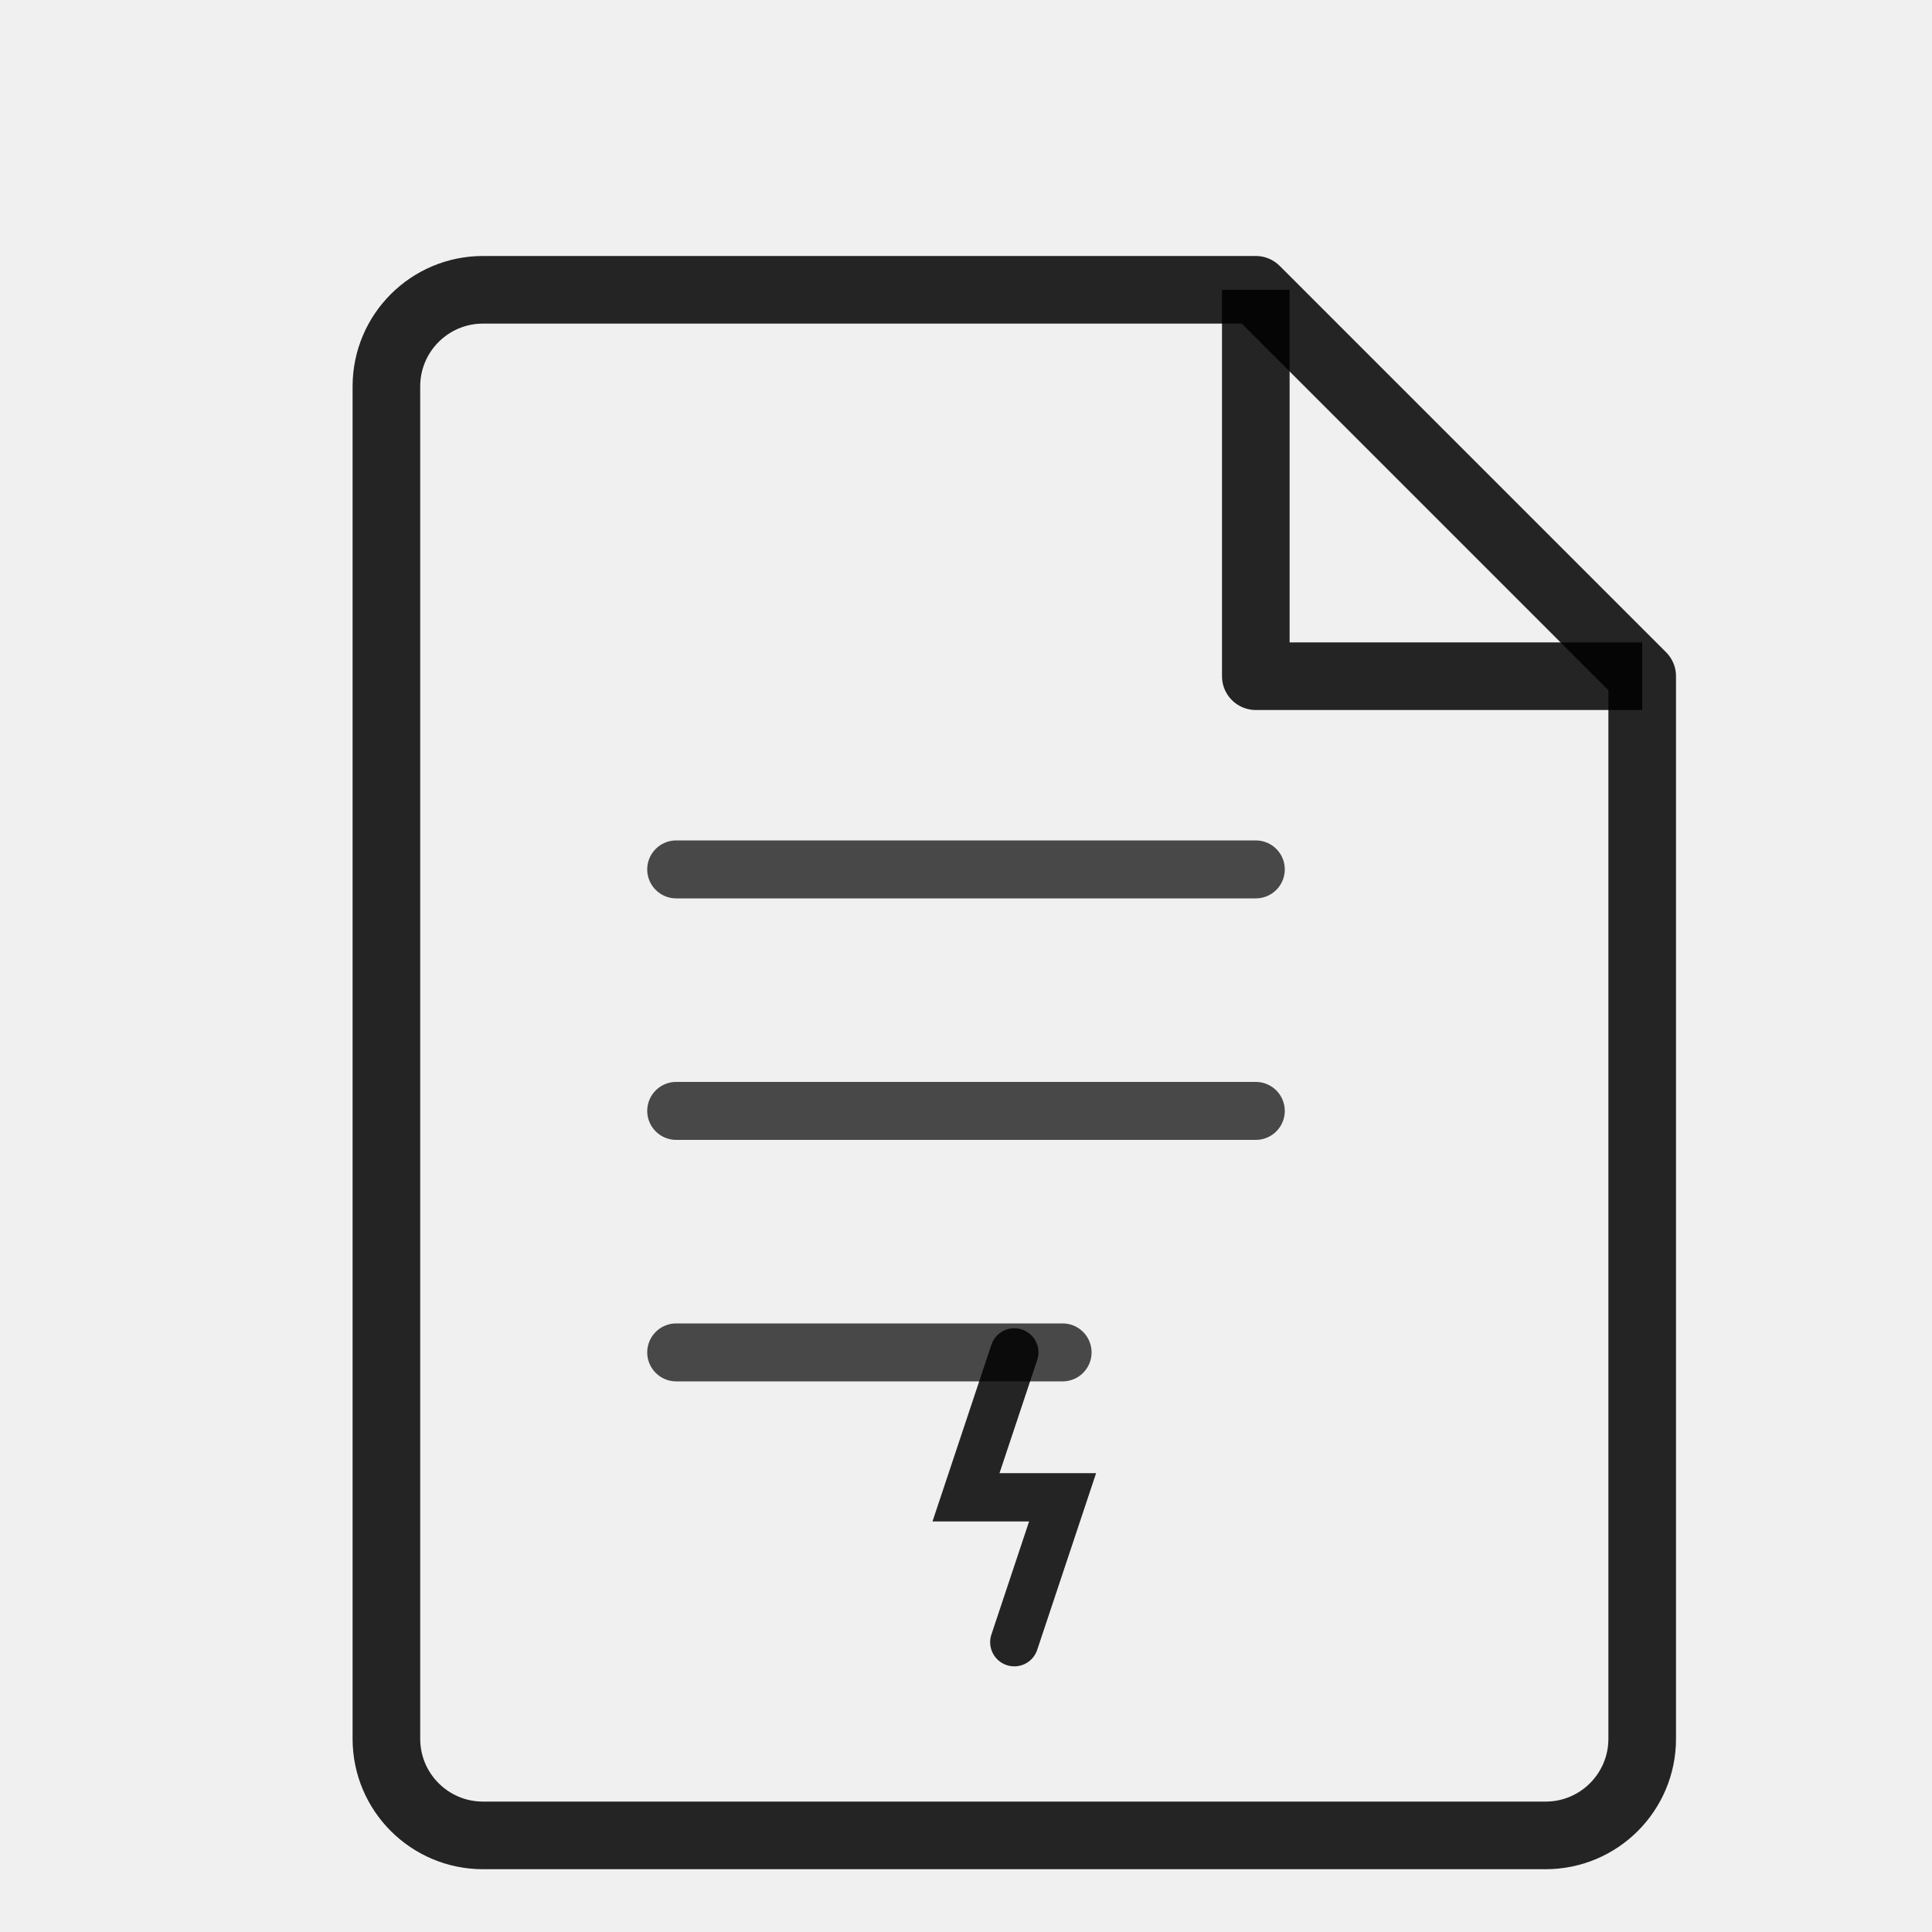
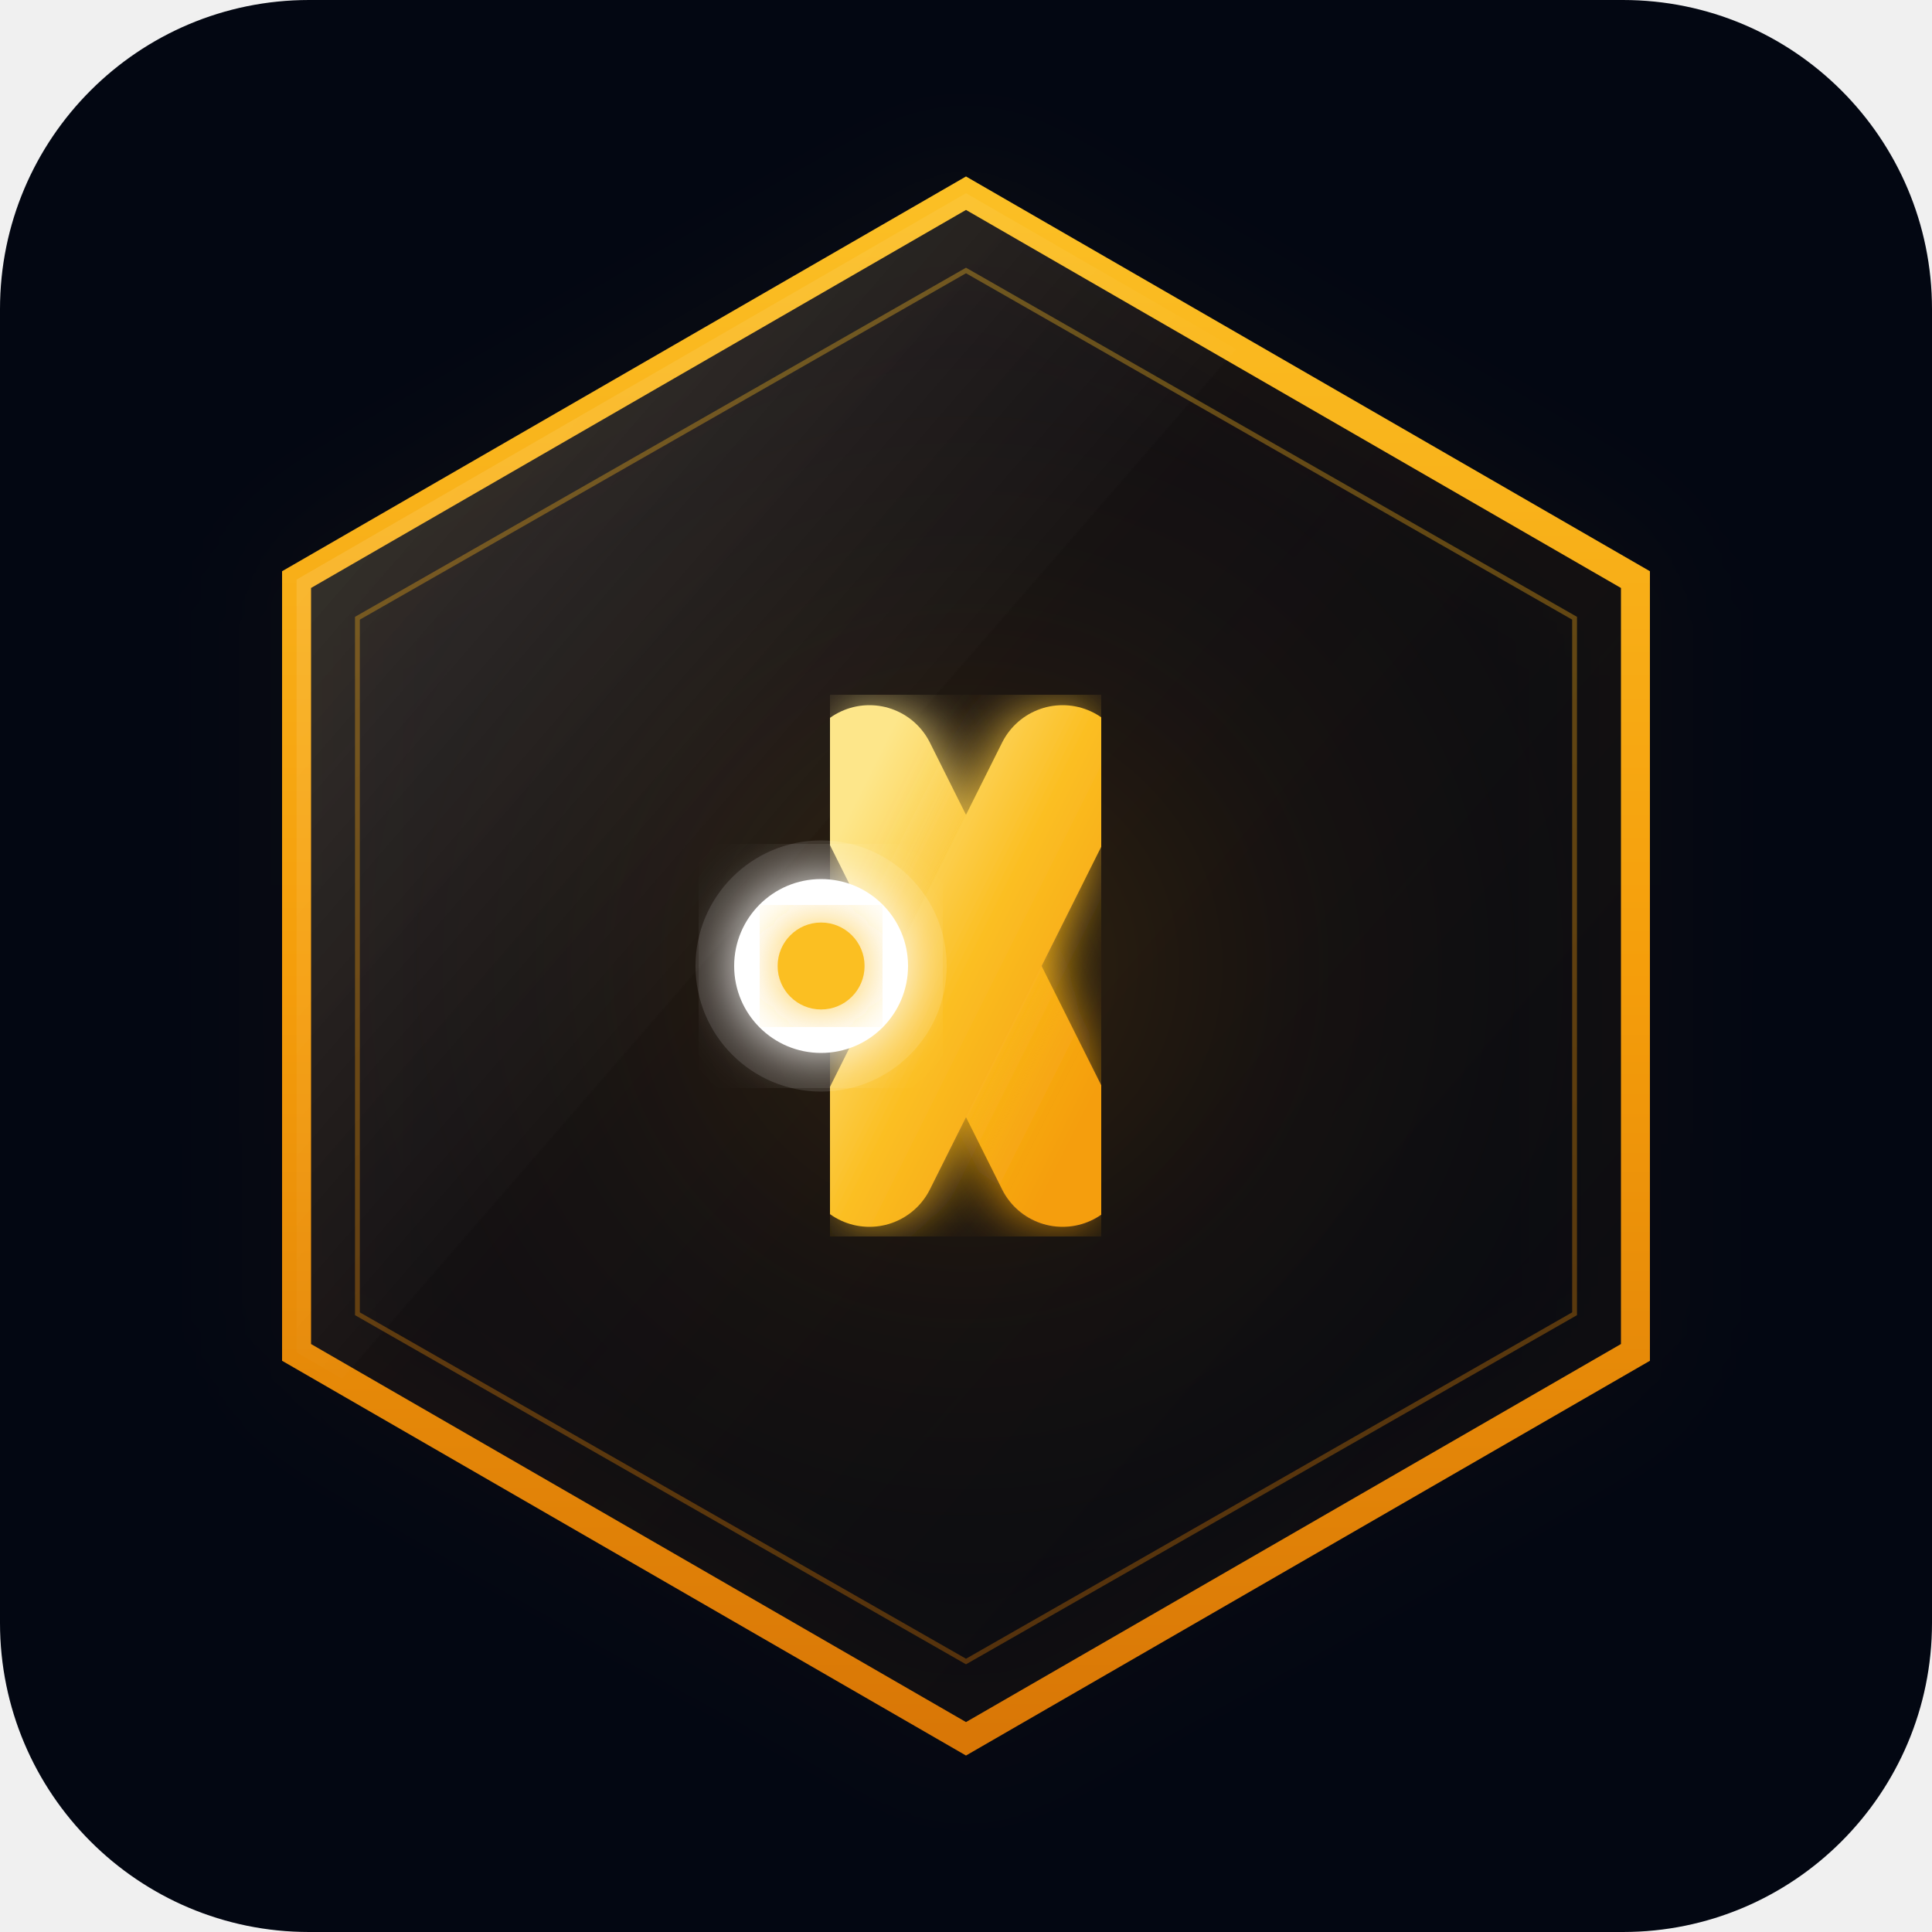
<svg xmlns="http://www.w3.org/2000/svg" viewBox="0 0 200 200">
-   <path d="M50 30h80l40 40v110a10 10 0 01-10 10H50a10 10 0 01-10-10V40a10 10 0 0110-10z" stroke="currentColor" stroke-width="7" fill="none" opacity="0.85" stroke-linejoin="round" />
-   <path d="M130 30v40h40" stroke="currentColor" stroke-width="7" fill="none" opacity="0.85" stroke-linejoin="round" />
-   <path d="M70 90h60M70 115h60M70 140h40" stroke="currentColor" stroke-width="6" stroke-linecap="round" fill="none" opacity="0.7" />
-   <path d="M105 140l-5 15h10l-5 15" stroke="currentColor" stroke-width="5" stroke-linecap="round" fill="none" opacity="0.85" />
+   <defs>
+     <filter id="glow" x="-40%" y="-40%" width="180%" height="180%">
+       <feGaussianBlur stdDeviation="6" result="blur" />
+       <feMerge>
+         <feMergeNode in="blur" />
+         <feMergeNode in="SourceGraphic" />
+       </feMerge>
+     </filter>
+     <filter id="softGlow" x="-20%" y="-20%" width="140%" height="140%">
+       <feGaussianBlur stdDeviation="3" result="blur" />
+       <feMerge>
+         <feMergeNode in="blur" />
+         <feMergeNode in="SourceGraphic" />
+       </feMerge>
+     </filter>
+     <linearGradient id="hexGrad" x1="0%" y1="0%" x2="0%" y2="100%">
+       <stop offset="0%" stop-color="#fbbf24" />
+       <stop offset="50%" stop-color="#f59e0b" />
+       <stop offset="100%" stop-color="#d97706" />
+     </linearGradient>
+     <linearGradient id="hexFill" x1="0%" y1="0%" x2="100%" y2="100%">
+       <stop offset="0%" stop-color="#f59e0b" stop-opacity="0.1" />
+       <stop offset="100%" stop-color="#d97706" stop-opacity="0.02" />
+     </linearGradient>
+     <linearGradient id="iconGrad" x1="0%" y1="0%" x2="100%" y2="100%">
+       <stop offset="0%" stop-color="#fde68a" />
+       <stop offset="50%" stop-color="#fbbf24" />
+       <stop offset="100%" stop-color="#f59e0b" />
+     </linearGradient>
+     <radialGradient id="centerGlow" cx="50%" cy="50%" r="50%">
+       <stop offset="0%" stop-color="#f59e0b" stop-opacity="0.15" />
+       <stop offset="100%" stop-color="#030712" stop-opacity="0" />
+     </radialGradient>
+     <linearGradient id="glassGrad" x1="0%" y1="0%" x2="100%" y2="100%">
+       <stop offset="0%" stop-color="#ffffff" stop-opacity="0.15" />
+       <stop offset="40%" stop-color="#ffffff" stop-opacity="0.01" />
+       <stop offset="40.1%" stop-color="#ffffff" stop-opacity="0" />
+       <stop offset="100%" stop-color="#ffffff" stop-opacity="0" />
+     </linearGradient>
+   </defs>
+   <rect width="100%" height="100%" fill="#030712" rx="32" />
+   <circle cx="100" cy="100" r="70" fill="url(#centerGlow)" />
+   <polygon points="100,20 169.3,60 169.3,140 100,180 30.7,140 30.7,60" fill="none" stroke="url(#hexGrad)" stroke-width="0.8" opacity="0.3" filter="url(#glow)" />
+   <polygon points="100,20 169.3,60 169.3,140 100,180 30.7,140 30.7,60" fill="url(#hexFill)" stroke="url(#hexGrad)" stroke-width="3" />
+   <polygon points="100,20 169.3,60 169.3,140 100,180 30.7,140 30.7,60" fill="url(#glassGrad)" />
+   <polygon points="100,28 163,64 163,136 100,172 37,136 37,64" fill="none" stroke="url(#hexGrad)" stroke-width="0.5" opacity="0.35" />
+   <path d="M 70,100 L 130,100" fill="none" stroke="url(#iconGrad)" stroke-width="14" stroke-linecap="round" filter="url(#softGlow)" />
+   <path d="M 90,80 L 110,120" fill="none" stroke="url(#iconGrad)" stroke-width="14" stroke-linecap="round" filter="url(#softGlow)" />
+   <path d="M 110,80 L 90,120" fill="none" stroke="url(#iconGrad)" stroke-width="14" stroke-linecap="round" filter="url(#softGlow)" />
+   <circle cx="85" cy="100" r="13" fill="#FFFFFF" opacity="0.12" />
+   <circle cx="85" cy="100" r="9" fill="#FFFFFF" filter="url(#softGlow)" />
+   <circle cx="85" cy="100" r="4.5" fill="#fbbf24" filter="url(#softGlow)" />
</svg>
